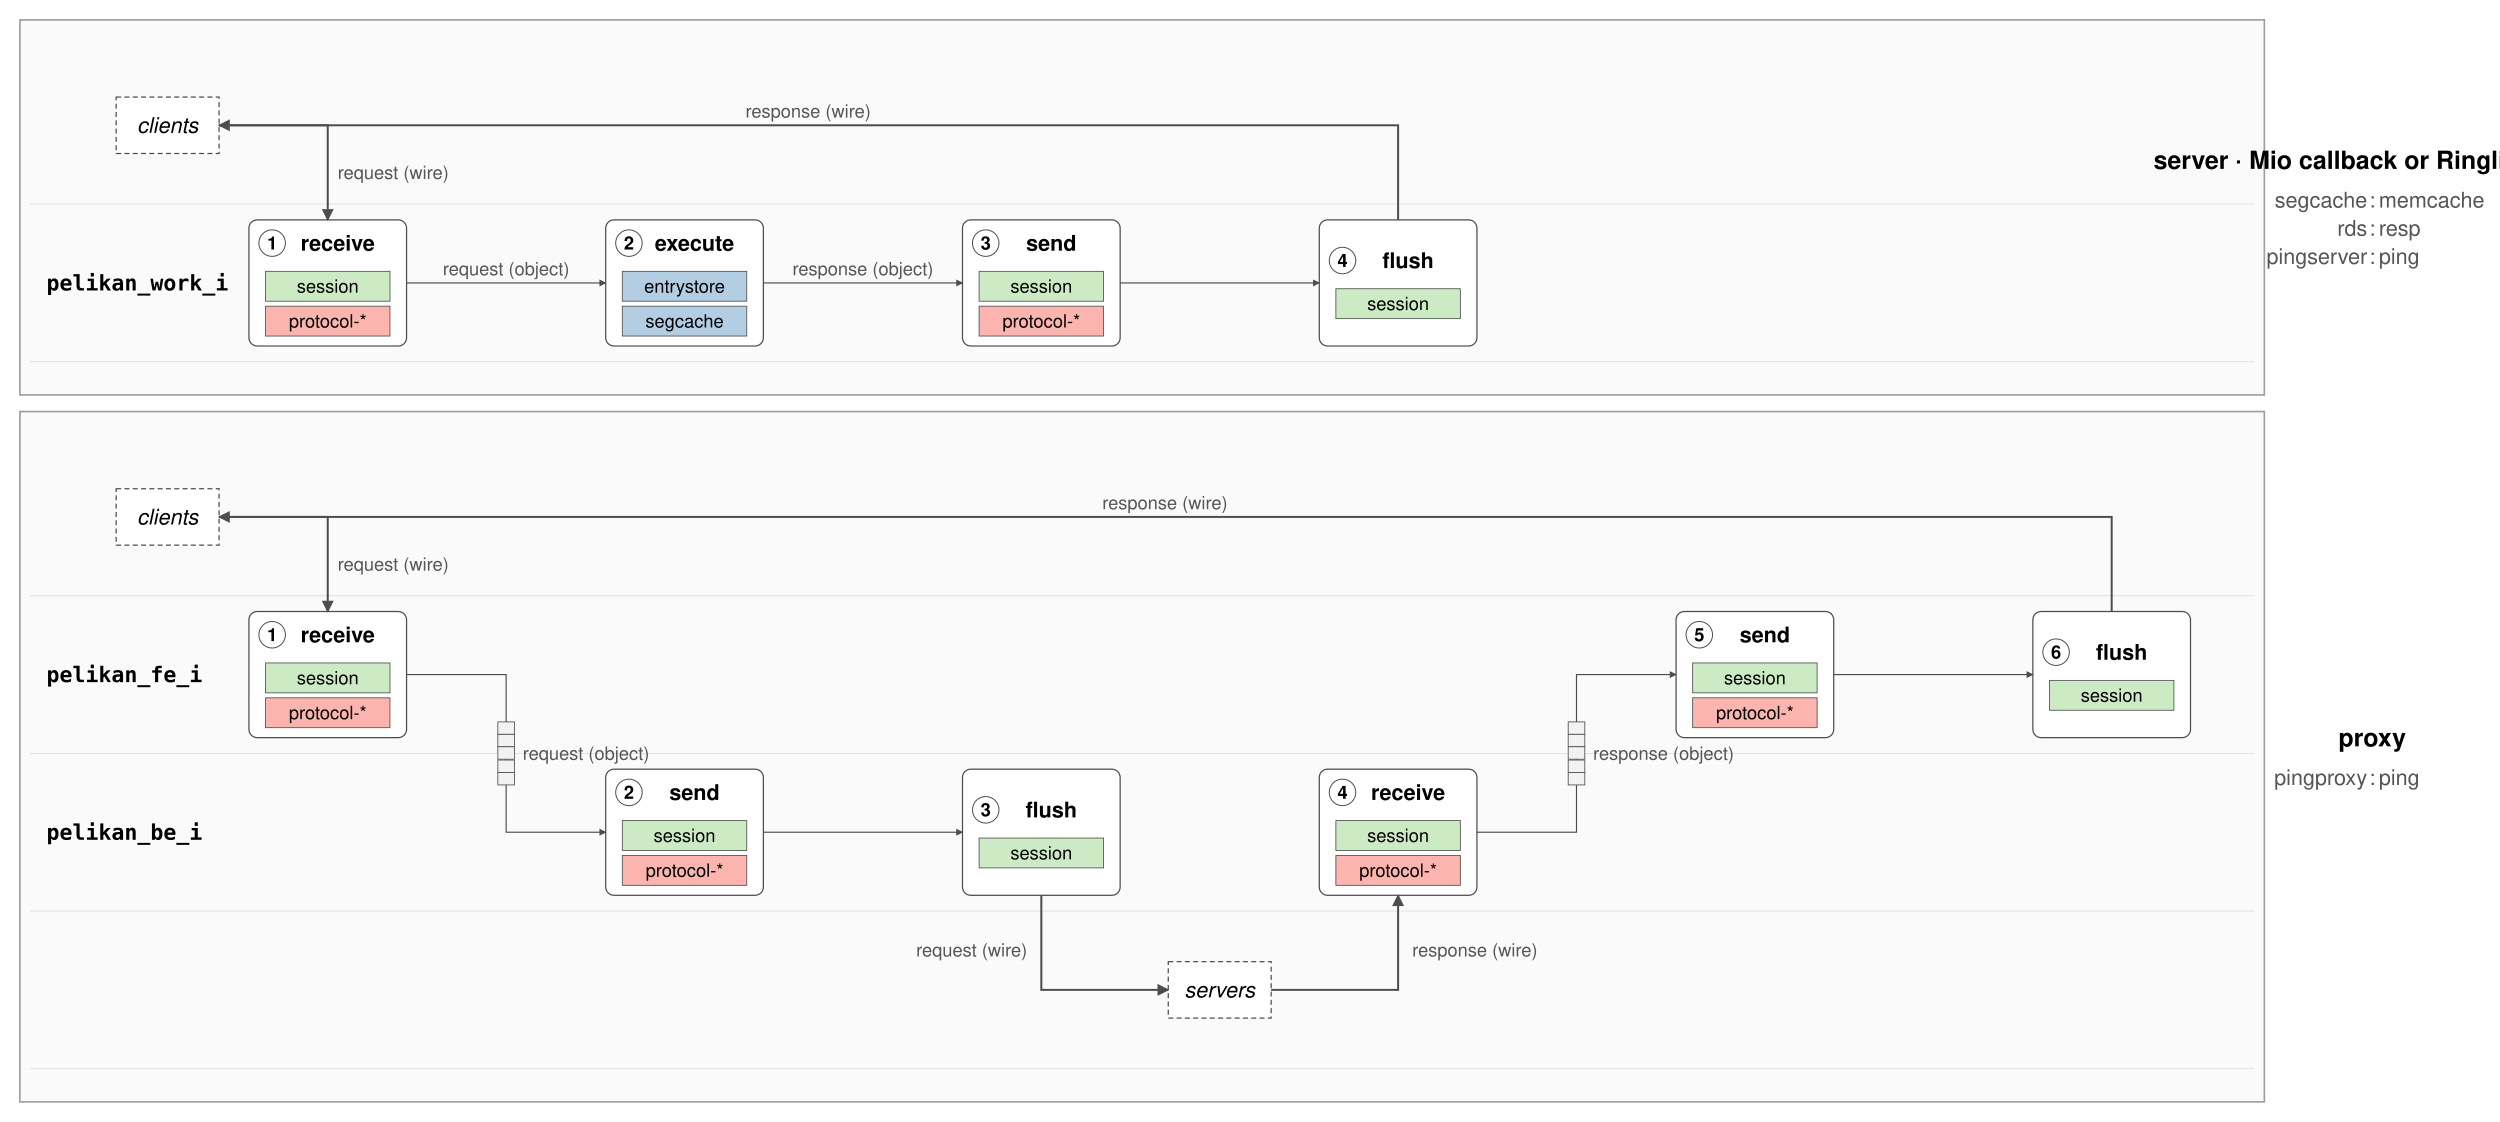
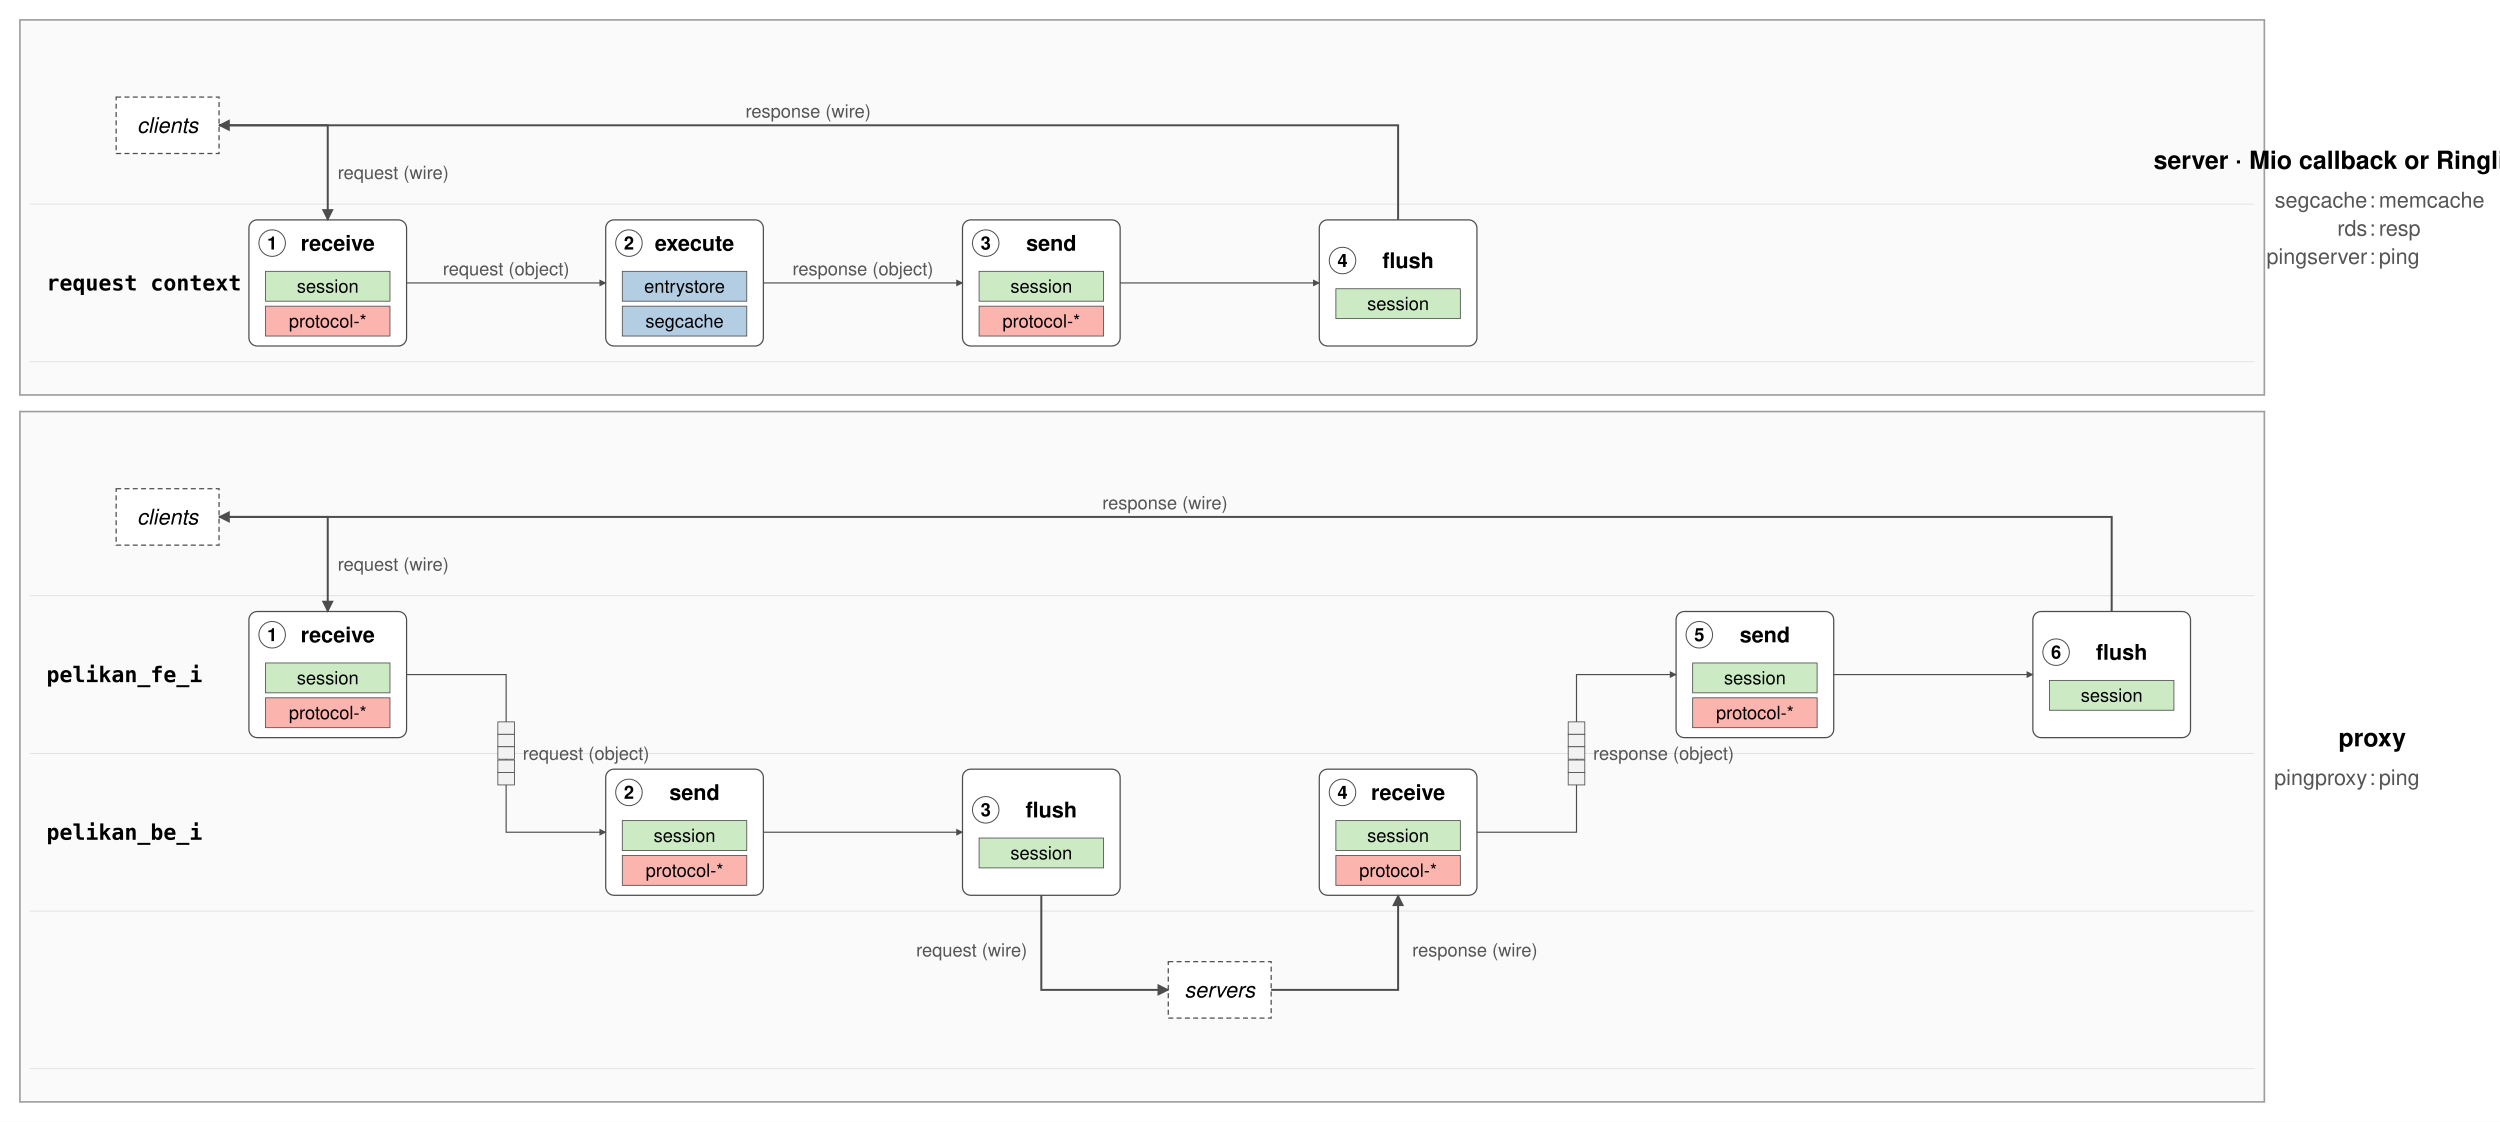
<svg xmlns="http://www.w3.org/2000/svg" width="3013" height="1352" viewBox="0 0 3013 1352">
  <rect width="100%" height="100%" fill="white" />
  <defs>
    <marker id="a" viewBox="0 0 10 10" refX="9" refY="5" markerWidth="6" markerHeight="6" orient="auto-start-reverse">
      <path d="M 0 0 L 10 5 L 0 10 z" fill="#4D4D4D" />
    </marker>
  </defs>
  <rect x="24" y="24" width="2705" height="452" fill="#FAFAFA" stroke="#9E9E9E" stroke-width="2" rx="0" />
  <text x="2859" y="193" dy="0.35em" font-family="Helvetica, Arial, sans-serif" font-size="30" font-weight="bold" fill="#000" text-anchor="middle">server · Mio callback or Ringline task</text>
  <text x="2853" y="241" dy="0.35em" font-family="Helvetica, Arial, sans-serif" font-size="26" font-weight="normal" fill="#555" text-anchor="end">segcache</text>
  <text x="2859" y="241" dy="0.35em" font-family="Helvetica, Arial, sans-serif" font-size="26" font-weight="normal" fill="#555" text-anchor="middle">:</text>
  <text x="2867" y="241" dy="0.35em" font-family="Helvetica, Arial, sans-serif" font-size="26" font-weight="normal" fill="#555" text-anchor="start">memcache</text>
  <text x="2853" y="275" dy="0.35em" font-family="Helvetica, Arial, sans-serif" font-size="26" font-weight="normal" fill="#555" text-anchor="end">rds</text>
  <text x="2859" y="275" dy="0.35em" font-family="Helvetica, Arial, sans-serif" font-size="26" font-weight="normal" fill="#555" text-anchor="middle">:</text>
  <text x="2867" y="275" dy="0.35em" font-family="Helvetica, Arial, sans-serif" font-size="26" font-weight="normal" fill="#555" text-anchor="start">resp</text>
  <text x="2853" y="309" dy="0.35em" font-family="Helvetica, Arial, sans-serif" font-size="26" font-weight="normal" fill="#555" text-anchor="end">pingserver</text>
  <text x="2859" y="309" dy="0.35em" font-family="Helvetica, Arial, sans-serif" font-size="26" font-weight="normal" fill="#555" text-anchor="middle">:</text>
  <text x="2867" y="309" dy="0.35em" font-family="Helvetica, Arial, sans-serif" font-size="26" font-weight="normal" fill="#555" text-anchor="start">ping</text>
  <line x1="36" y1="246" x2="2717" y2="246" stroke="#DDDDDD" stroke-width="1" />
-   <text x="56" y="341" dy="0.35em" font-family="SFMono-Regular, Menlo, Consolas, monospace" font-size="26" font-weight="bold" fill="#000" text-anchor="start">pelikan_work_i</text>
+   <text x="56" y="341" dy="0.35em" font-family="SFMono-Regular, Menlo, Consolas, monospace" font-size="26" font-weight="bold" fill="#000" text-anchor="start">request context</text>
  <line x1="36" y1="436" x2="2717" y2="436" stroke="#DDDDDD" stroke-width="1" />
  <rect x="140" y="117" width="124" height="68" fill="#FFFFFF" stroke="#4D4D4D" stroke-width="1.5" rx="0" stroke-dasharray="6,4" />
  <text x="202" y="151" dy="0.35em" font-family="Helvetica, Arial, sans-serif" font-size="26" font-weight="normal" fill="#000" font-style="italic" text-anchor="middle">clients</text>
  <rect x="300" y="265" width="190" height="152" fill="#FFFFFF" stroke="#4D4D4D" stroke-width="1.5" rx="10" />
  <circle cx="328" cy="293" r="16" fill="none" stroke="#4D4D4D" stroke-width="1.2" />
  <text x="328" y="293" dy="0.35em" font-family="Helvetica, Arial, sans-serif" font-size="22" font-weight="bold" fill="#000" text-anchor="middle">1</text>
  <text x="407" y="293" dy="0.35em" font-family="Helvetica, Arial, sans-serif" font-size="26" font-weight="bold" fill="#000" text-anchor="middle">receive</text>
  <rect x="320" y="327" width="150" height="36" fill="#CCEBC5" stroke="#4D4D4D" stroke-width="1" rx="0" />
  <text x="395" y="345" dy="0.35em" font-family="Helvetica, Arial, sans-serif" font-size="22" font-weight="normal" fill="#000" text-anchor="middle">session</text>
  <rect x="320" y="369" width="150" height="36" fill="#FBB4AE" stroke="#4D4D4D" stroke-width="1" rx="0" />
  <text x="395" y="387" dy="0.35em" font-family="Helvetica, Arial, sans-serif" font-size="22" font-weight="normal" fill="#000" text-anchor="middle">protocol-*</text>
  <rect x="730" y="265" width="190" height="152" fill="#FFFFFF" stroke="#4D4D4D" stroke-width="1.5" rx="10" />
  <circle cx="758" cy="293" r="16" fill="none" stroke="#4D4D4D" stroke-width="1.2" />
  <text x="758" y="293" dy="0.35em" font-family="Helvetica, Arial, sans-serif" font-size="22" font-weight="bold" fill="#000" text-anchor="middle">2</text>
  <text x="837" y="293" dy="0.35em" font-family="Helvetica, Arial, sans-serif" font-size="26" font-weight="bold" fill="#000" text-anchor="middle">execute</text>
  <rect x="750" y="327" width="150" height="36" fill="#B3CDE3" stroke="#4D4D4D" stroke-width="1" rx="0" />
  <text x="825" y="345" dy="0.35em" font-family="Helvetica, Arial, sans-serif" font-size="22" font-weight="normal" fill="#000" text-anchor="middle">entrystore</text>
  <rect x="750" y="369" width="150" height="36" fill="#B3CDE3" stroke="#4D4D4D" stroke-width="1" rx="0" />
  <text x="825" y="387" dy="0.35em" font-family="Helvetica, Arial, sans-serif" font-size="22" font-weight="normal" fill="#000" text-anchor="middle">segcache</text>
  <rect x="1160" y="265" width="190" height="152" fill="#FFFFFF" stroke="#4D4D4D" stroke-width="1.5" rx="10" />
  <circle cx="1188" cy="293" r="16" fill="none" stroke="#4D4D4D" stroke-width="1.2" />
  <text x="1188" y="293" dy="0.35em" font-family="Helvetica, Arial, sans-serif" font-size="22" font-weight="bold" fill="#000" text-anchor="middle">3</text>
  <text x="1267" y="293" dy="0.35em" font-family="Helvetica, Arial, sans-serif" font-size="26" font-weight="bold" fill="#000" text-anchor="middle">send</text>
  <rect x="1180" y="327" width="150" height="36" fill="#CCEBC5" stroke="#4D4D4D" stroke-width="1" rx="0" />
  <text x="1255" y="345" dy="0.35em" font-family="Helvetica, Arial, sans-serif" font-size="22" font-weight="normal" fill="#000" text-anchor="middle">session</text>
  <rect x="1180" y="369" width="150" height="36" fill="#FBB4AE" stroke="#4D4D4D" stroke-width="1" rx="0" />
  <text x="1255" y="387" dy="0.35em" font-family="Helvetica, Arial, sans-serif" font-size="22" font-weight="normal" fill="#000" text-anchor="middle">protocol-*</text>
  <rect x="1590" y="265" width="190" height="152" fill="#FFFFFF" stroke="#4D4D4D" stroke-width="1.5" rx="10" />
  <circle cx="1618" cy="314" r="16" fill="none" stroke="#4D4D4D" stroke-width="1.2" />
  <text x="1618" y="314" dy="0.35em" font-family="Helvetica, Arial, sans-serif" font-size="22" font-weight="bold" fill="#000" text-anchor="middle">4</text>
  <text x="1697" y="314" dy="0.35em" font-family="Helvetica, Arial, sans-serif" font-size="26" font-weight="bold" fill="#000" text-anchor="middle">flush</text>
  <rect x="1610" y="348" width="150" height="36" fill="#CCEBC5" stroke="#4D4D4D" stroke-width="1" rx="0" />
  <text x="1685" y="366" dy="0.35em" font-family="Helvetica, Arial, sans-serif" font-size="22" font-weight="normal" fill="#000" text-anchor="middle">session</text>
  <path d="M 264 151 L 395 151 L 395 265" fill="none" stroke="#4D4D4D" stroke-width="2.4" marker-end="url(#a)" />
  <text x="407" y="208" dy="0.35em" font-family="Helvetica, Arial, sans-serif" font-size="22" font-weight="normal" fill="#555" text-anchor="start">request (wire)</text>
  <path d="M 490 341 L 730 341" fill="none" stroke="#4D4D4D" stroke-width="1.4" marker-end="url(#a)" />
  <path d="M 920 341 L 1160 341" fill="none" stroke="#4D4D4D" stroke-width="1.4" marker-end="url(#a)" />
  <path d="M 1350 341 L 1590 341" fill="none" stroke="#4D4D4D" stroke-width="1.4" marker-end="url(#a)" />
  <text x="610" y="324" dy="0.35em" font-family="Helvetica, Arial, sans-serif" font-size="22" font-weight="normal" fill="#555" text-anchor="middle">request (object)</text>
  <text x="1040" y="324" dy="0.35em" font-family="Helvetica, Arial, sans-serif" font-size="22" font-weight="normal" fill="#555" text-anchor="middle">response (object)</text>
  <path d="M 1685 265 L 1685 151 L 264 151" fill="none" stroke="#4D4D4D" stroke-width="2.4" marker-end="url(#a)" />
  <text x="974" y="134" dy="0.35em" font-family="Helvetica, Arial, sans-serif" font-size="22" font-weight="normal" fill="#555" text-anchor="middle">response (wire)</text>
  <rect x="24" y="496" width="2705" height="832" fill="#FAFAFA" stroke="#9E9E9E" stroke-width="2" rx="0" />
  <text x="2859" y="889" dy="0.35em" font-family="Helvetica, Arial, sans-serif" font-size="30" font-weight="bold" fill="#000" text-anchor="middle">proxy</text>
  <text x="2853" y="937" dy="0.35em" font-family="Helvetica, Arial, sans-serif" font-size="26" font-weight="normal" fill="#555" text-anchor="end">pingproxy</text>
  <text x="2859" y="937" dy="0.35em" font-family="Helvetica, Arial, sans-serif" font-size="26" font-weight="normal" fill="#555" text-anchor="middle">:</text>
  <text x="2867" y="937" dy="0.35em" font-family="Helvetica, Arial, sans-serif" font-size="26" font-weight="normal" fill="#555" text-anchor="start">ping</text>
  <line x1="36" y1="718" x2="2717" y2="718" stroke="#DDDDDD" stroke-width="1" />
  <text x="56" y="813" dy="0.35em" font-family="SFMono-Regular, Menlo, Consolas, monospace" font-size="26" font-weight="bold" fill="#000" text-anchor="start">pelikan_fe_i</text>
  <line x1="36" y1="908" x2="2717" y2="908" stroke="#DDDDDD" stroke-width="1" />
  <text x="56" y="1003" dy="0.35em" font-family="SFMono-Regular, Menlo, Consolas, monospace" font-size="26" font-weight="bold" fill="#000" text-anchor="start">pelikan_be_i</text>
  <line x1="36" y1="1098" x2="2717" y2="1098" stroke="#DDDDDD" stroke-width="1" />
  <line x1="36" y1="1288" x2="2717" y2="1288" stroke="#DDDDDD" stroke-width="1" />
  <rect x="140" y="589" width="124" height="68" fill="#FFFFFF" stroke="#4D4D4D" stroke-width="1.5" rx="0" stroke-dasharray="6,4" />
  <text x="202" y="623" dy="0.35em" font-family="Helvetica, Arial, sans-serif" font-size="26" font-weight="normal" fill="#000" font-style="italic" text-anchor="middle">clients</text>
  <rect x="300" y="737" width="190" height="152" fill="#FFFFFF" stroke="#4D4D4D" stroke-width="1.5" rx="10" />
  <circle cx="328" cy="765" r="16" fill="none" stroke="#4D4D4D" stroke-width="1.2" />
  <text x="328" y="765" dy="0.35em" font-family="Helvetica, Arial, sans-serif" font-size="22" font-weight="bold" fill="#000" text-anchor="middle">1</text>
  <text x="407" y="765" dy="0.35em" font-family="Helvetica, Arial, sans-serif" font-size="26" font-weight="bold" fill="#000" text-anchor="middle">receive</text>
  <rect x="320" y="799" width="150" height="36" fill="#CCEBC5" stroke="#4D4D4D" stroke-width="1" rx="0" />
  <text x="395" y="817" dy="0.35em" font-family="Helvetica, Arial, sans-serif" font-size="22" font-weight="normal" fill="#000" text-anchor="middle">session</text>
  <rect x="320" y="841" width="150" height="36" fill="#FBB4AE" stroke="#4D4D4D" stroke-width="1" rx="0" />
  <text x="395" y="859" dy="0.35em" font-family="Helvetica, Arial, sans-serif" font-size="22" font-weight="normal" fill="#000" text-anchor="middle">protocol-*</text>
  <rect x="730" y="927" width="190" height="152" fill="#FFFFFF" stroke="#4D4D4D" stroke-width="1.5" rx="10" />
  <circle cx="758" cy="955" r="16" fill="none" stroke="#4D4D4D" stroke-width="1.2" />
  <text x="758" y="955" dy="0.35em" font-family="Helvetica, Arial, sans-serif" font-size="22" font-weight="bold" fill="#000" text-anchor="middle">2</text>
  <text x="837" y="955" dy="0.35em" font-family="Helvetica, Arial, sans-serif" font-size="26" font-weight="bold" fill="#000" text-anchor="middle">send</text>
  <rect x="750" y="989" width="150" height="36" fill="#CCEBC5" stroke="#4D4D4D" stroke-width="1" rx="0" />
  <text x="825" y="1007" dy="0.35em" font-family="Helvetica, Arial, sans-serif" font-size="22" font-weight="normal" fill="#000" text-anchor="middle">session</text>
  <rect x="750" y="1031" width="150" height="36" fill="#FBB4AE" stroke="#4D4D4D" stroke-width="1" rx="0" />
  <text x="825" y="1049" dy="0.35em" font-family="Helvetica, Arial, sans-serif" font-size="22" font-weight="normal" fill="#000" text-anchor="middle">protocol-*</text>
  <rect x="1160" y="927" width="190" height="152" fill="#FFFFFF" stroke="#4D4D4D" stroke-width="1.5" rx="10" />
  <circle cx="1188" cy="976" r="16" fill="none" stroke="#4D4D4D" stroke-width="1.2" />
  <text x="1188" y="976" dy="0.35em" font-family="Helvetica, Arial, sans-serif" font-size="22" font-weight="bold" fill="#000" text-anchor="middle">3</text>
  <text x="1267" y="976" dy="0.35em" font-family="Helvetica, Arial, sans-serif" font-size="26" font-weight="bold" fill="#000" text-anchor="middle">flush</text>
  <rect x="1180" y="1010" width="150" height="36" fill="#CCEBC5" stroke="#4D4D4D" stroke-width="1" rx="0" />
  <text x="1255" y="1028" dy="0.35em" font-family="Helvetica, Arial, sans-serif" font-size="22" font-weight="normal" fill="#000" text-anchor="middle">session</text>
  <rect x="1590" y="927" width="190" height="152" fill="#FFFFFF" stroke="#4D4D4D" stroke-width="1.5" rx="10" />
  <circle cx="1618" cy="955" r="16" fill="none" stroke="#4D4D4D" stroke-width="1.2" />
  <text x="1618" y="955" dy="0.35em" font-family="Helvetica, Arial, sans-serif" font-size="22" font-weight="bold" fill="#000" text-anchor="middle">4</text>
  <text x="1697" y="955" dy="0.35em" font-family="Helvetica, Arial, sans-serif" font-size="26" font-weight="bold" fill="#000" text-anchor="middle">receive</text>
  <rect x="1610" y="989" width="150" height="36" fill="#CCEBC5" stroke="#4D4D4D" stroke-width="1" rx="0" />
  <text x="1685" y="1007" dy="0.35em" font-family="Helvetica, Arial, sans-serif" font-size="22" font-weight="normal" fill="#000" text-anchor="middle">session</text>
  <rect x="1610" y="1031" width="150" height="36" fill="#FBB4AE" stroke="#4D4D4D" stroke-width="1" rx="0" />
  <text x="1685" y="1049" dy="0.35em" font-family="Helvetica, Arial, sans-serif" font-size="22" font-weight="normal" fill="#000" text-anchor="middle">protocol-*</text>
  <rect x="2020" y="737" width="190" height="152" fill="#FFFFFF" stroke="#4D4D4D" stroke-width="1.5" rx="10" />
  <circle cx="2048" cy="765" r="16" fill="none" stroke="#4D4D4D" stroke-width="1.2" />
  <text x="2048" y="765" dy="0.35em" font-family="Helvetica, Arial, sans-serif" font-size="22" font-weight="bold" fill="#000" text-anchor="middle">5</text>
  <text x="2127" y="765" dy="0.35em" font-family="Helvetica, Arial, sans-serif" font-size="26" font-weight="bold" fill="#000" text-anchor="middle">send</text>
  <rect x="2040" y="799" width="150" height="36" fill="#CCEBC5" stroke="#4D4D4D" stroke-width="1" rx="0" />
  <text x="2115" y="817" dy="0.35em" font-family="Helvetica, Arial, sans-serif" font-size="22" font-weight="normal" fill="#000" text-anchor="middle">session</text>
  <rect x="2040" y="841" width="150" height="36" fill="#FBB4AE" stroke="#4D4D4D" stroke-width="1" rx="0" />
  <text x="2115" y="859" dy="0.35em" font-family="Helvetica, Arial, sans-serif" font-size="22" font-weight="normal" fill="#000" text-anchor="middle">protocol-*</text>
  <rect x="2450" y="737" width="190" height="152" fill="#FFFFFF" stroke="#4D4D4D" stroke-width="1.5" rx="10" />
  <circle cx="2478" cy="786" r="16" fill="none" stroke="#4D4D4D" stroke-width="1.2" />
  <text x="2478" y="786" dy="0.35em" font-family="Helvetica, Arial, sans-serif" font-size="22" font-weight="bold" fill="#000" text-anchor="middle">6</text>
  <text x="2557" y="786" dy="0.35em" font-family="Helvetica, Arial, sans-serif" font-size="26" font-weight="bold" fill="#000" text-anchor="middle">flush</text>
  <rect x="2470" y="820" width="150" height="36" fill="#CCEBC5" stroke="#4D4D4D" stroke-width="1" rx="0" />
  <text x="2545" y="838" dy="0.35em" font-family="Helvetica, Arial, sans-serif" font-size="22" font-weight="normal" fill="#000" text-anchor="middle">session</text>
  <path d="M 264 623 L 395 623 L 395 737" fill="none" stroke="#4D4D4D" stroke-width="2.4" marker-end="url(#a)" />
  <text x="407" y="680" dy="0.35em" font-family="Helvetica, Arial, sans-serif" font-size="22" font-weight="normal" fill="#555" text-anchor="start">request (wire)</text>
  <path d="M 490 813 L 610 813 L 610 1003 L 730 1003" fill="none" stroke="#4D4D4D" stroke-width="1.4" marker-end="url(#a)" />
  <rect x="600" y="870" width="20" height="15" fill="#F2F2F2" stroke="#4D4D4D" stroke-width="1" rx="0" />
  <rect x="600" y="885" width="20" height="15" fill="#F2F2F2" stroke="#4D4D4D" stroke-width="1" rx="0" />
  <rect x="600" y="900" width="20" height="15" fill="#F2F2F2" stroke="#4D4D4D" stroke-width="1" rx="0" />
  <rect x="600" y="916" width="20" height="15" fill="#F2F2F2" stroke="#4D4D4D" stroke-width="1" rx="0" />
  <rect x="600" y="931" width="20" height="15" fill="#F2F2F2" stroke="#4D4D4D" stroke-width="1" rx="0" />
  <text x="630" y="908" dy="0.35em" font-family="Helvetica, Arial, sans-serif" font-size="22" font-weight="normal" fill="#555" text-anchor="start">request (object)</text>
  <path d="M 920 1003 L 1160 1003" fill="none" stroke="#4D4D4D" stroke-width="1.4" marker-end="url(#a)" />
  <rect x="1408" y="1159" width="124" height="68" fill="#FFFFFF" stroke="#4D4D4D" stroke-width="1.5" rx="0" stroke-dasharray="6,4" />
  <text x="1470" y="1193" dy="0.35em" font-family="Helvetica, Arial, sans-serif" font-size="26" font-weight="normal" fill="#000" font-style="italic" text-anchor="middle">servers</text>
  <path d="M 1255 1079 L 1255 1193 L 1408 1193" fill="none" stroke="#4D4D4D" stroke-width="2.4" marker-end="url(#a)" />
  <text x="1238" y="1145" dy="0.35em" font-family="Helvetica, Arial, sans-serif" font-size="22" font-weight="normal" fill="#555" text-anchor="end">request (wire)</text>
  <path d="M 1532 1193 L 1685 1193 L 1685 1079" fill="none" stroke="#4D4D4D" stroke-width="2.4" marker-end="url(#a)" />
  <text x="1702" y="1145" dy="0.35em" font-family="Helvetica, Arial, sans-serif" font-size="22" font-weight="normal" fill="#555" text-anchor="start">response (wire)</text>
  <path d="M 1780 1003 L 1900 1003 L 1900 813 L 2020 813" fill="none" stroke="#4D4D4D" stroke-width="1.4" marker-end="url(#a)" />
  <rect x="1890" y="870" width="20" height="15" fill="#F2F2F2" stroke="#4D4D4D" stroke-width="1" rx="0" />
  <rect x="1890" y="885" width="20" height="15" fill="#F2F2F2" stroke="#4D4D4D" stroke-width="1" rx="0" />
  <rect x="1890" y="900" width="20" height="15" fill="#F2F2F2" stroke="#4D4D4D" stroke-width="1" rx="0" />
  <rect x="1890" y="916" width="20" height="15" fill="#F2F2F2" stroke="#4D4D4D" stroke-width="1" rx="0" />
  <rect x="1890" y="931" width="20" height="15" fill="#F2F2F2" stroke="#4D4D4D" stroke-width="1" rx="0" />
  <text x="1920" y="908" dy="0.35em" font-family="Helvetica, Arial, sans-serif" font-size="22" font-weight="normal" fill="#555" text-anchor="start">response (object)</text>
  <path d="M 2210 813 L 2450 813" fill="none" stroke="#4D4D4D" stroke-width="1.4" marker-end="url(#a)" />
  <path d="M 2545 737 L 2545 623 L 264 623" fill="none" stroke="#4D4D4D" stroke-width="2.4" marker-end="url(#a)" />
  <text x="1404" y="606" dy="0.35em" font-family="Helvetica, Arial, sans-serif" font-size="22" font-weight="normal" fill="#555" text-anchor="middle">response (wire)</text>
</svg>
